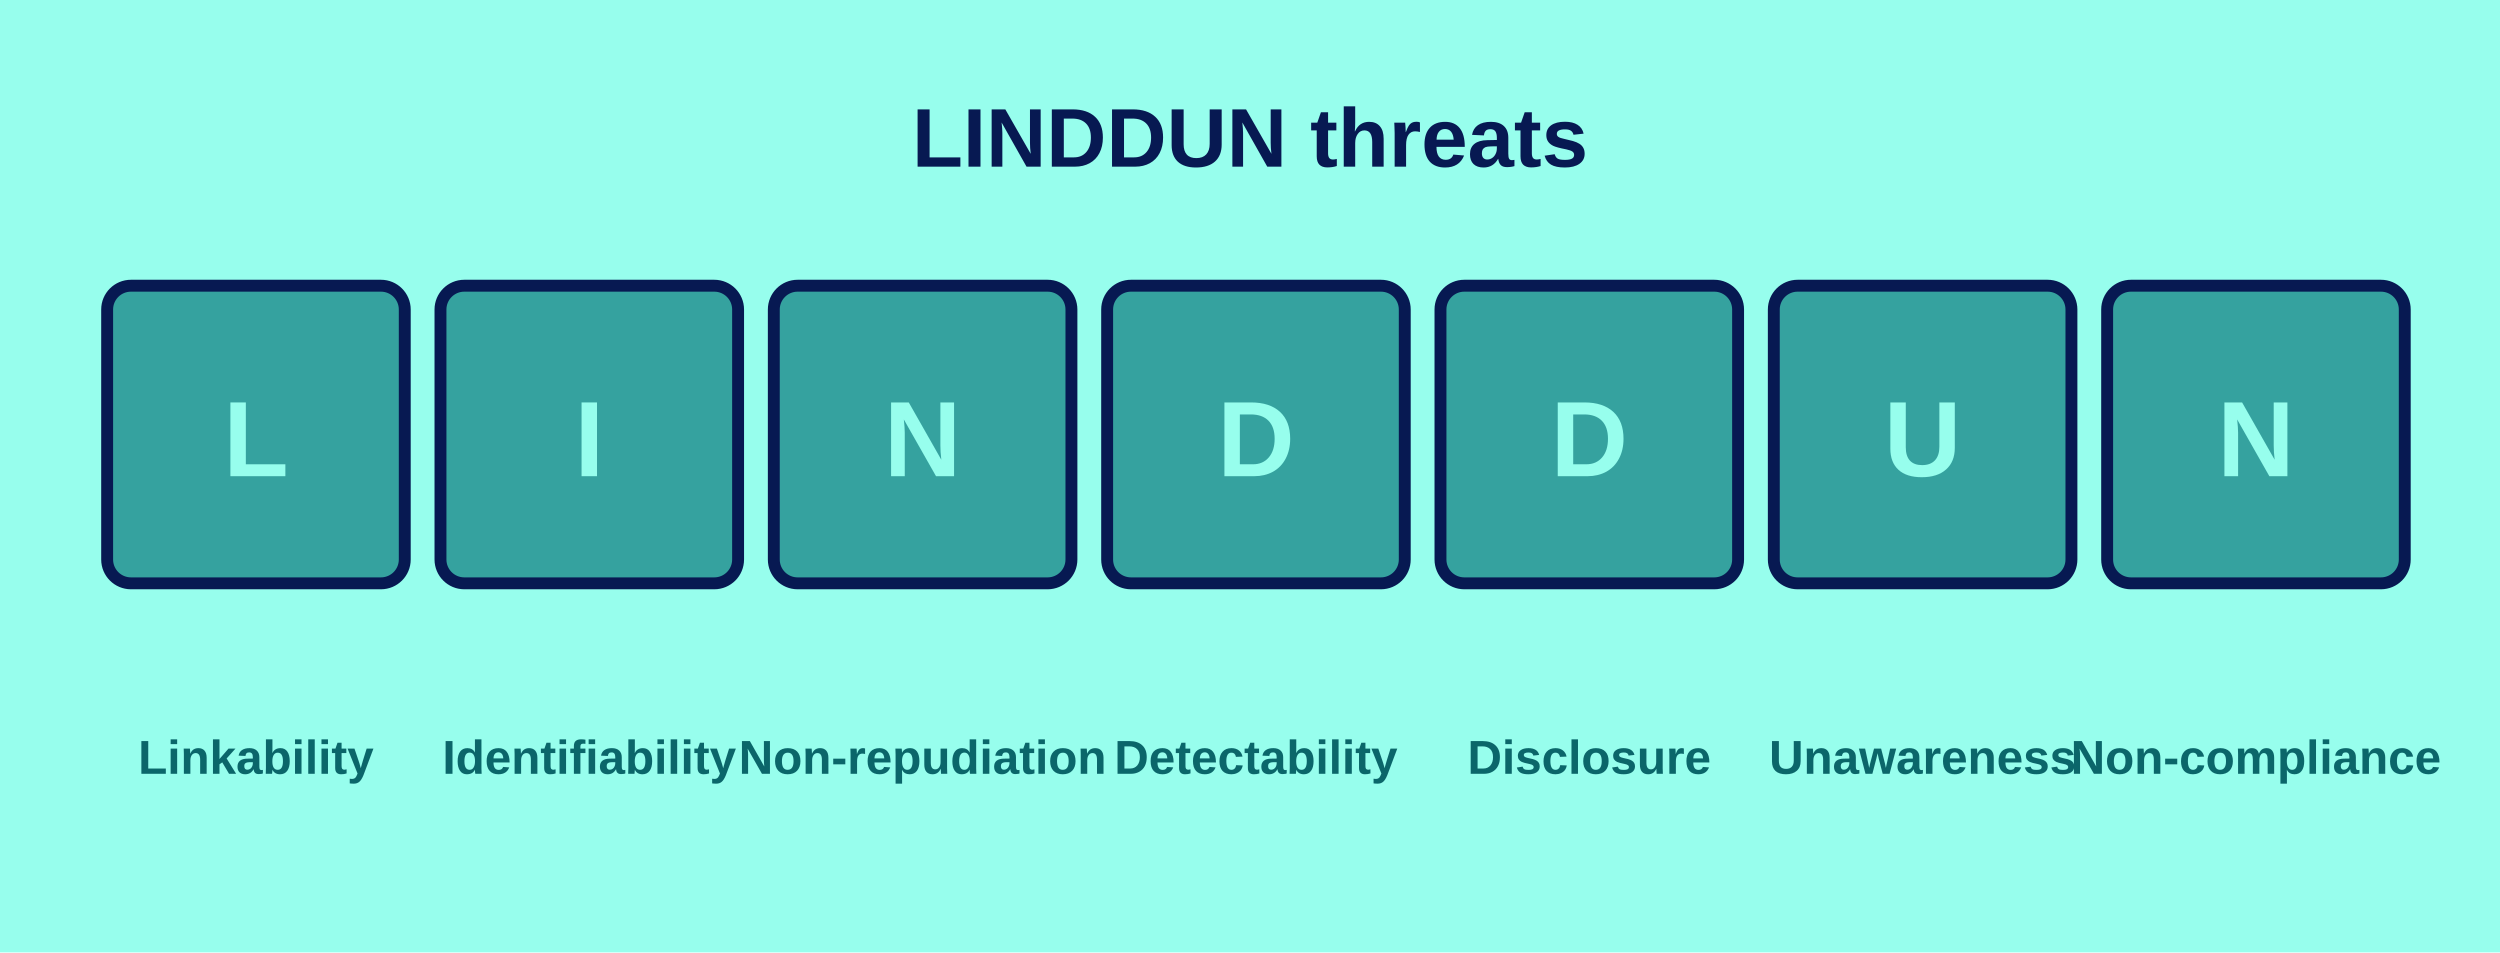
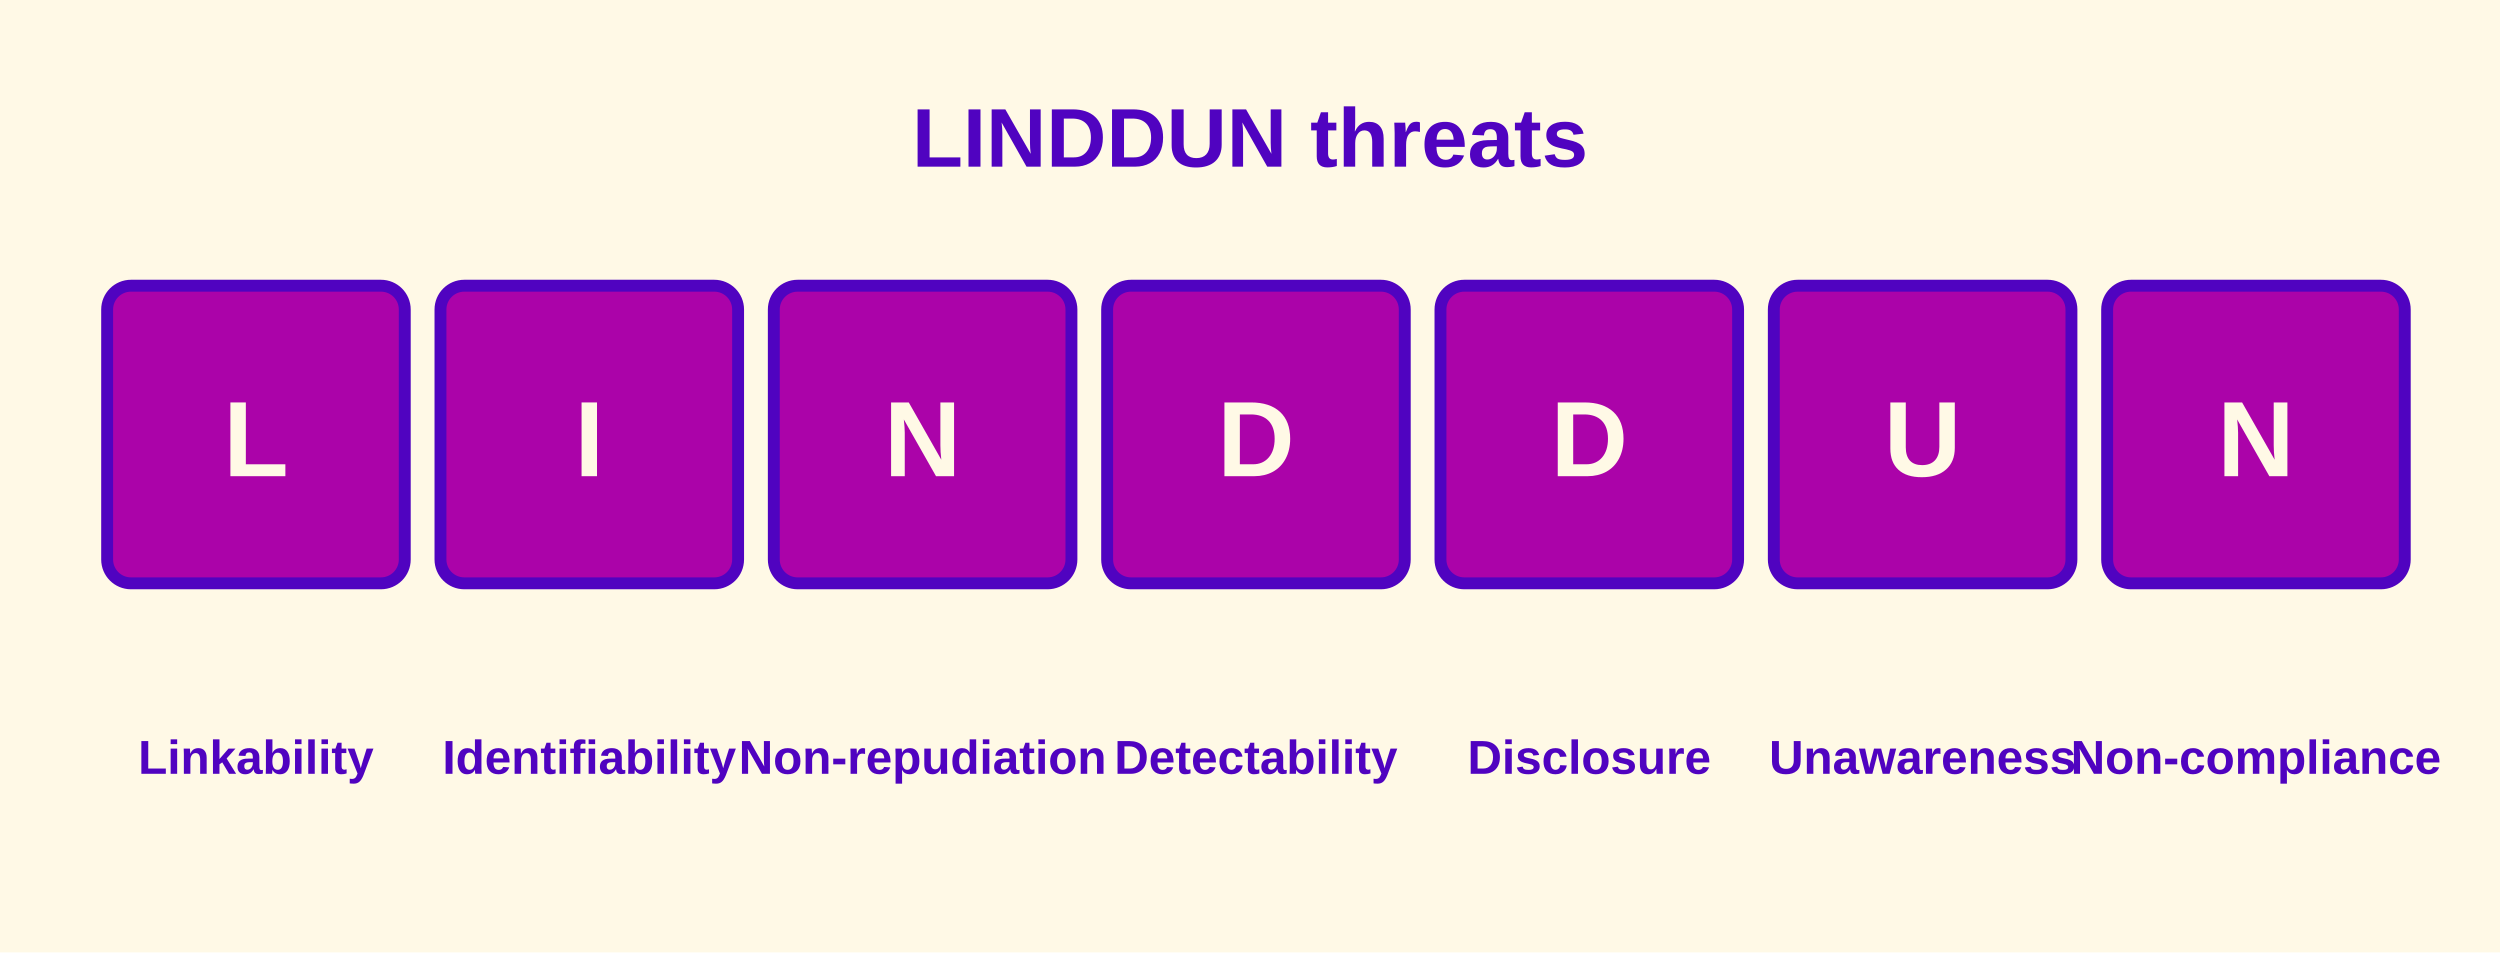
<svg xmlns="http://www.w3.org/2000/svg" viewBox="0 0 420 160" width="420" height="160" role="img">
-   <rect width="420" height="160" fill="#97FEED" />
-   <text x="210" y="28" fill="#071952" font-size="14" font-weight="700" font-family="Segoe UI, Arial, sans-serif" text-anchor="middle">LINDDUN threats</text>
-   <rect x="18" y="48" width="50" height="50" rx="4" fill="#35A29F" stroke="#071952" stroke-width="2" />
-   <text x="43" y="80" fill="#97FEED" font-size="18" font-weight="700" font-family="Segoe UI, Arial, sans-serif" text-anchor="middle">L</text>
-   <text x="43" y="130" fill="#0B666A" font-size="8" font-weight="600" font-family="Segoe UI, Arial, sans-serif" text-anchor="middle">Linkability</text>
-   <rect x="74" y="48" width="50" height="50" rx="4" fill="#35A29F" stroke="#071952" stroke-width="2" />
-   <text x="99" y="80" fill="#97FEED" font-size="18" font-weight="700" font-family="Segoe UI, Arial, sans-serif" text-anchor="middle">I</text>
-   <text x="99" y="130" fill="#0B666A" font-size="8" font-weight="600" font-family="Segoe UI, Arial, sans-serif" text-anchor="middle">Identifiability</text>
-   <rect x="130" y="48" width="50" height="50" rx="4" fill="#35A29F" stroke="#071952" stroke-width="2" />
-   <text x="155" y="80" fill="#97FEED" font-size="18" font-weight="700" font-family="Segoe UI, Arial, sans-serif" text-anchor="middle">N</text>
-   <text x="155" y="130" fill="#0B666A" font-size="8" font-weight="600" font-family="Segoe UI, Arial, sans-serif" text-anchor="middle">Non-repudiation</text>
-   <rect x="186" y="48" width="50" height="50" rx="4" fill="#35A29F" stroke="#071952" stroke-width="2" />
-   <text x="211" y="80" fill="#97FEED" font-size="18" font-weight="700" font-family="Segoe UI, Arial, sans-serif" text-anchor="middle">D</text>
-   <text x="211" y="130" fill="#0B666A" font-size="8" font-weight="600" font-family="Segoe UI, Arial, sans-serif" text-anchor="middle">Detectability</text>
-   <rect x="242" y="48" width="50" height="50" rx="4" fill="#35A29F" stroke="#071952" stroke-width="2" />
-   <text x="267" y="80" fill="#97FEED" font-size="18" font-weight="700" font-family="Segoe UI, Arial, sans-serif" text-anchor="middle">D</text>
-   <text x="267" y="130" fill="#0B666A" font-size="8" font-weight="600" font-family="Segoe UI, Arial, sans-serif" text-anchor="middle">Disclosure</text>
-   <rect x="298" y="48" width="50" height="50" rx="4" fill="#35A29F" stroke="#071952" stroke-width="2" />
-   <text x="323" y="80" fill="#97FEED" font-size="18" font-weight="700" font-family="Segoe UI, Arial, sans-serif" text-anchor="middle">U</text>
-   <text x="323" y="130" fill="#0B666A" font-size="8" font-weight="600" font-family="Segoe UI, Arial, sans-serif" text-anchor="middle">Unawareness</text>
-   <rect x="354" y="48" width="50" height="50" rx="4" fill="#35A29F" stroke="#071952" stroke-width="2" />
-   <text x="379" y="80" fill="#97FEED" font-size="18" font-weight="700" font-family="Segoe UI, Arial, sans-serif" text-anchor="middle">N</text>
-   <text x="379" y="130" fill="#0B666A" font-size="8" font-weight="600" font-family="Segoe UI, Arial, sans-serif" text-anchor="middle">Non-compliance</text>
+   <rect width="420" height="160" fill="#FFF9E6" />
+   <text x="210" y="28" fill="#5003C0" font-size="14" font-weight="700" font-family="Segoe UI, Arial, sans-serif" text-anchor="middle">LINDDUN threats</text>
+   <rect x="18" y="48" width="50" height="50" rx="4" fill="#AB03A9" stroke="#5003C0" stroke-width="2" />
+   <text x="43" y="80" fill="#FFF9E6" font-size="18" font-weight="700" font-family="Segoe UI, Arial, sans-serif" text-anchor="middle">L</text>
+   <text x="43" y="130" fill="#5003C0" font-size="8" font-weight="600" font-family="Segoe UI, Arial, sans-serif" text-anchor="middle">Linkability</text>
+   <rect x="74" y="48" width="50" height="50" rx="4" fill="#AB03A9" stroke="#5003C0" stroke-width="2" />
+   <text x="99" y="80" fill="#FFF9E6" font-size="18" font-weight="700" font-family="Segoe UI, Arial, sans-serif" text-anchor="middle">I</text>
+   <text x="99" y="130" fill="#5003C0" font-size="8" font-weight="600" font-family="Segoe UI, Arial, sans-serif" text-anchor="middle">Identifiability</text>
+   <rect x="130" y="48" width="50" height="50" rx="4" fill="#AB03A9" stroke="#5003C0" stroke-width="2" />
+   <text x="155" y="80" fill="#FFF9E6" font-size="18" font-weight="700" font-family="Segoe UI, Arial, sans-serif" text-anchor="middle">N</text>
+   <text x="155" y="130" fill="#5003C0" font-size="8" font-weight="600" font-family="Segoe UI, Arial, sans-serif" text-anchor="middle">Non-repudiation</text>
+   <rect x="186" y="48" width="50" height="50" rx="4" fill="#AB03A9" stroke="#5003C0" stroke-width="2" />
+   <text x="211" y="80" fill="#FFF9E6" font-size="18" font-weight="700" font-family="Segoe UI, Arial, sans-serif" text-anchor="middle">D</text>
+   <text x="211" y="130" fill="#5003C0" font-size="8" font-weight="600" font-family="Segoe UI, Arial, sans-serif" text-anchor="middle">Detectability</text>
+   <rect x="242" y="48" width="50" height="50" rx="4" fill="#AB03A9" stroke="#5003C0" stroke-width="2" />
+   <text x="267" y="80" fill="#FFF9E6" font-size="18" font-weight="700" font-family="Segoe UI, Arial, sans-serif" text-anchor="middle">D</text>
+   <text x="267" y="130" fill="#5003C0" font-size="8" font-weight="600" font-family="Segoe UI, Arial, sans-serif" text-anchor="middle">Disclosure</text>
+   <rect x="298" y="48" width="50" height="50" rx="4" fill="#AB03A9" stroke="#5003C0" stroke-width="2" />
+   <text x="323" y="80" fill="#FFF9E6" font-size="18" font-weight="700" font-family="Segoe UI, Arial, sans-serif" text-anchor="middle">U</text>
+   <text x="323" y="130" fill="#5003C0" font-size="8" font-weight="600" font-family="Segoe UI, Arial, sans-serif" text-anchor="middle">Unawareness</text>
+   <rect x="354" y="48" width="50" height="50" rx="4" fill="#AB03A9" stroke="#5003C0" stroke-width="2" />
+   <text x="379" y="80" fill="#FFF9E6" font-size="18" font-weight="700" font-family="Segoe UI, Arial, sans-serif" text-anchor="middle">N</text>
+   <text x="379" y="130" fill="#5003C0" font-size="8" font-weight="600" font-family="Segoe UI, Arial, sans-serif" text-anchor="middle">Non-compliance</text>
</svg>
